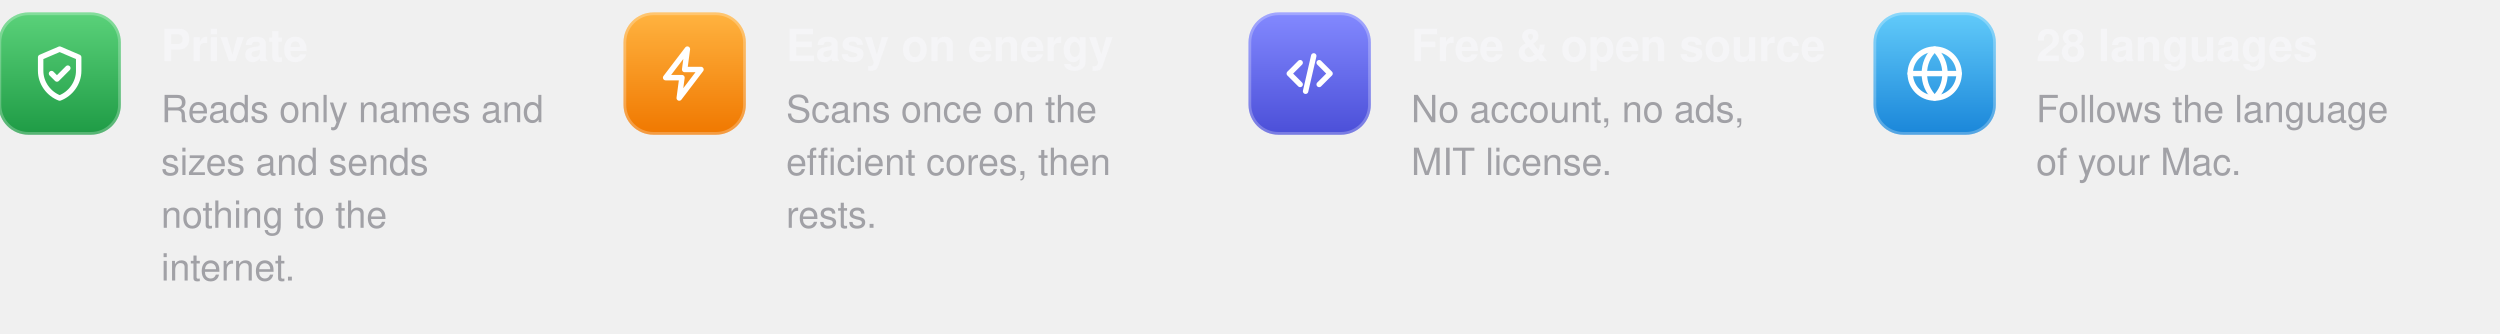
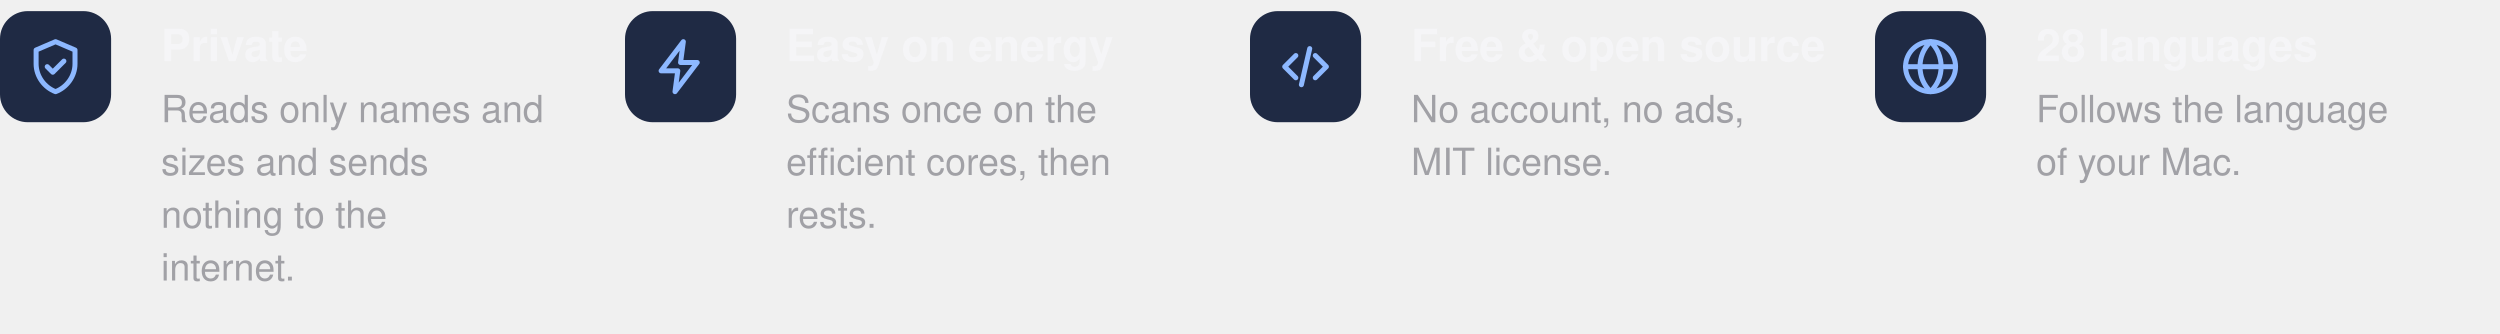
<svg xmlns="http://www.w3.org/2000/svg" width="900" height="120" viewBox="0 0 900 120" role="img" aria-label="Private: Reads only names and sizes and sends nothing to the internet.; Easy on energy: Scans once on the efficient cores, then rests.; Free &amp; open source: No account, no ads, MIT license.; 28 languages: Follows the language of your Mac.">
-   <svg x="-2" y="3" width="58.7" height="54.8" viewBox="0 0 60 56" aria-hidden="true">
-     <defs>
-       <linearGradient id="t0" x1="0" y1="0" x2="0" y2="1">
-         <stop offset="0" stop-color="#5BD27A" />
-         <stop offset="1" stop-color="#1E9B45" />
-       </linearGradient>
-     </defs>
-     <rect x="1.5" y="1.5" width="45" height="45" rx="11" fill="url(#t0)" />
-     <rect x="2" y="2" width="44" height="44" rx="10.5" fill="none" stroke="#fff" stroke-opacity=".25" />
-     <g transform="translate(12 12)" fill="none" stroke="#fff" stroke-width="2" stroke-linecap="round" stroke-linejoin="round">
-       <path d="M12 3l7 3v5c0 4.5-3 8.5-7 10-4-1.5-7-5.5-7-10V6z" />
-       <path d="M9 12l2 2 4-4" />
-     </g>
-   </svg>
+   <rect x="0" y="4" width="40" height="40" rx="10" fill="#1F2A44" />
+   <g transform="translate(8 12) scale(1)" fill="none" stroke="#8DB8FF" stroke-width="1.8" stroke-linecap="round" stroke-linejoin="round">
+     <path d="M12 3l7 3v5c0 4.5-3 8.5-7 10-4-1.5-7-5.5-7-10V6z" />
+     <path d="M9 12l2 2 4-4" />
+   </g>
  <text x="58" y="22" font-family="-apple-system, BlinkMacSystemFont, 'SF Pro Display', 'SF Pro Text', 'Helvetica Neue', Helvetica, Arial, sans-serif" font-size="16" font-weight="600" fill="#F5F5F7" text-anchor="start" xml:space="preserve">Private</text>
  <text x="58" y="44" font-family="-apple-system, BlinkMacSystemFont, 'SF Pro Display', 'SF Pro Text', 'Helvetica Neue', Helvetica, Arial, sans-serif" font-size="13.5" font-weight="400" fill="#A1A1A6" text-anchor="start" xml:space="preserve">Reads only names and</text>
  <text x="58" y="63" font-family="-apple-system, BlinkMacSystemFont, 'SF Pro Display', 'SF Pro Text', 'Helvetica Neue', Helvetica, Arial, sans-serif" font-size="13.5" font-weight="400" fill="#A1A1A6" text-anchor="start" xml:space="preserve">sizes and sends</text>
  <text x="58" y="82" font-family="-apple-system, BlinkMacSystemFont, 'SF Pro Display', 'SF Pro Text', 'Helvetica Neue', Helvetica, Arial, sans-serif" font-size="13.5" font-weight="400" fill="#A1A1A6" text-anchor="start" xml:space="preserve">nothing to the</text>
  <text x="58" y="101" font-family="-apple-system, BlinkMacSystemFont, 'SF Pro Display', 'SF Pro Text', 'Helvetica Neue', Helvetica, Arial, sans-serif" font-size="13.5" font-weight="400" fill="#A1A1A6" text-anchor="start" xml:space="preserve">internet.</text>
-   <svg x="223" y="3" width="58.7" height="54.8" viewBox="0 0 60 56" aria-hidden="true">
-     <defs>
-       <linearGradient id="t1" x1="0" y1="0" x2="0" y2="1">
-         <stop offset="0" stop-color="#FFB340" />
-         <stop offset="1" stop-color="#F07800" />
-       </linearGradient>
-     </defs>
-     <rect x="1.5" y="1.5" width="45" height="45" rx="11" fill="url(#t1)" />
-     <rect x="2" y="2" width="44" height="44" rx="10.5" fill="none" stroke="#fff" stroke-opacity=".25" />
-     <g transform="translate(12 12)" fill="none" stroke="#fff" stroke-width="2" stroke-linecap="round" stroke-linejoin="round">
-       <path d="M13 3L5 13.5h6L10 21l8-10.5h-6z" />
-     </g>
-   </svg>
+   <rect x="225" y="4" width="40" height="40" rx="10" fill="#1F2A44" />
+   <g transform="translate(233 12) scale(1)" fill="none" stroke="#8DB8FF" stroke-width="1.8" stroke-linecap="round" stroke-linejoin="round">
+     <path d="M13 3L5 13.5h6L10 21l8-10.5h-6z" />
+   </g>
  <text x="283" y="22" font-family="-apple-system, BlinkMacSystemFont, 'SF Pro Display', 'SF Pro Text', 'Helvetica Neue', Helvetica, Arial, sans-serif" font-size="16" font-weight="600" fill="#F5F5F7" text-anchor="start" xml:space="preserve">Easy on energy</text>
  <text x="283" y="44" font-family="-apple-system, BlinkMacSystemFont, 'SF Pro Display', 'SF Pro Text', 'Helvetica Neue', Helvetica, Arial, sans-serif" font-size="13.5" font-weight="400" fill="#A1A1A6" text-anchor="start" xml:space="preserve">Scans once on the</text>
  <text x="283" y="63" font-family="-apple-system, BlinkMacSystemFont, 'SF Pro Display', 'SF Pro Text', 'Helvetica Neue', Helvetica, Arial, sans-serif" font-size="13.5" font-weight="400" fill="#A1A1A6" text-anchor="start" xml:space="preserve">efficient cores, then</text>
  <text x="283" y="82" font-family="-apple-system, BlinkMacSystemFont, 'SF Pro Display', 'SF Pro Text', 'Helvetica Neue', Helvetica, Arial, sans-serif" font-size="13.5" font-weight="400" fill="#A1A1A6" text-anchor="start" xml:space="preserve">rests.</text>
-   <svg x="448" y="3" width="58.7" height="54.8" viewBox="0 0 60 56" aria-hidden="true">
-     <defs>
-       <linearGradient id="t2" x1="0" y1="0" x2="0" y2="1">
-         <stop offset="0" stop-color="#8389FF" />
-         <stop offset="1" stop-color="#4B4FD8" />
-       </linearGradient>
-     </defs>
-     <rect x="1.5" y="1.5" width="45" height="45" rx="11" fill="url(#t2)" />
-     <rect x="2" y="2" width="44" height="44" rx="10.5" fill="none" stroke="#fff" stroke-opacity=".25" />
-     <g transform="translate(12 12)" fill="none" stroke="#fff" stroke-width="2" stroke-linecap="round" stroke-linejoin="round">
-       <path d="M8.5 8L4.5 12l4 4M15.5 8l4 4-4 4M13.5 5.5l-3 13" />
-     </g>
-   </svg>
+   <rect x="450" y="4" width="40" height="40" rx="10" fill="#1F2A44" />
+   <g transform="translate(458 12) scale(1)" fill="none" stroke="#8DB8FF" stroke-width="1.8" stroke-linecap="round" stroke-linejoin="round">
+     <path d="M8.5 8L4.5 12l4 4M15.5 8l4 4-4 4M13.5 5.5l-3 13" />
+   </g>
  <text x="508" y="22" font-family="-apple-system, BlinkMacSystemFont, 'SF Pro Display', 'SF Pro Text', 'Helvetica Neue', Helvetica, Arial, sans-serif" font-size="16" font-weight="600" fill="#F5F5F7" text-anchor="start" xml:space="preserve">Free &amp; open source</text>
  <text x="508" y="44" font-family="-apple-system, BlinkMacSystemFont, 'SF Pro Display', 'SF Pro Text', 'Helvetica Neue', Helvetica, Arial, sans-serif" font-size="13.5" font-weight="400" fill="#A1A1A6" text-anchor="start" xml:space="preserve">No account, no ads,</text>
  <text x="508" y="63" font-family="-apple-system, BlinkMacSystemFont, 'SF Pro Display', 'SF Pro Text', 'Helvetica Neue', Helvetica, Arial, sans-serif" font-size="13.5" font-weight="400" fill="#A1A1A6" text-anchor="start" xml:space="preserve">MIT license.</text>
-   <svg x="673" y="3" width="58.7" height="54.8" viewBox="0 0 60 56" aria-hidden="true">
-     <defs>
-       <linearGradient id="t3" x1="0" y1="0" x2="0" y2="1">
-         <stop offset="0" stop-color="#62CBFA" />
-         <stop offset="1" stop-color="#1A86D9" />
-       </linearGradient>
-     </defs>
-     <rect x="1.5" y="1.5" width="45" height="45" rx="11" fill="url(#t3)" />
-     <rect x="2" y="2" width="44" height="44" rx="10.5" fill="none" stroke="#fff" stroke-opacity=".25" />
-     <g transform="translate(12 12)" fill="none" stroke="#fff" stroke-width="2" stroke-linecap="round" stroke-linejoin="round">
-       <circle cx="12" cy="12" r="9" />
-       <path d="M3 12h18M12 3c2.5 2.5 3.8 5.5 3.8 9s-1.3 6.5-3.8 9c-2.5-2.5-3.8-5.5-3.8-9S9.5 5.5 12 3z" />
-     </g>
-   </svg>
+   <rect x="675" y="4" width="40" height="40" rx="10" fill="#1F2A44" />
+   <g transform="translate(683 12) scale(1)" fill="none" stroke="#8DB8FF" stroke-width="1.8" stroke-linecap="round" stroke-linejoin="round">
+     <circle cx="12" cy="12" r="9" />
+     <path d="M3 12h18M12 3c2.5 2.5 3.8 5.5 3.8 9s-1.3 6.5-3.8 9c-2.5-2.5-3.8-5.5-3.8-9S9.5 5.5 12 3z" />
+   </g>
  <text x="733" y="22" font-family="-apple-system, BlinkMacSystemFont, 'SF Pro Display', 'SF Pro Text', 'Helvetica Neue', Helvetica, Arial, sans-serif" font-size="16" font-weight="600" fill="#F5F5F7" text-anchor="start" xml:space="preserve">28 languages</text>
  <text x="733" y="44" font-family="-apple-system, BlinkMacSystemFont, 'SF Pro Display', 'SF Pro Text', 'Helvetica Neue', Helvetica, Arial, sans-serif" font-size="13.5" font-weight="400" fill="#A1A1A6" text-anchor="start" xml:space="preserve">Follows the language</text>
  <text x="733" y="63" font-family="-apple-system, BlinkMacSystemFont, 'SF Pro Display', 'SF Pro Text', 'Helvetica Neue', Helvetica, Arial, sans-serif" font-size="13.5" font-weight="400" fill="#A1A1A6" text-anchor="start" xml:space="preserve">of your Mac.</text>
</svg>
